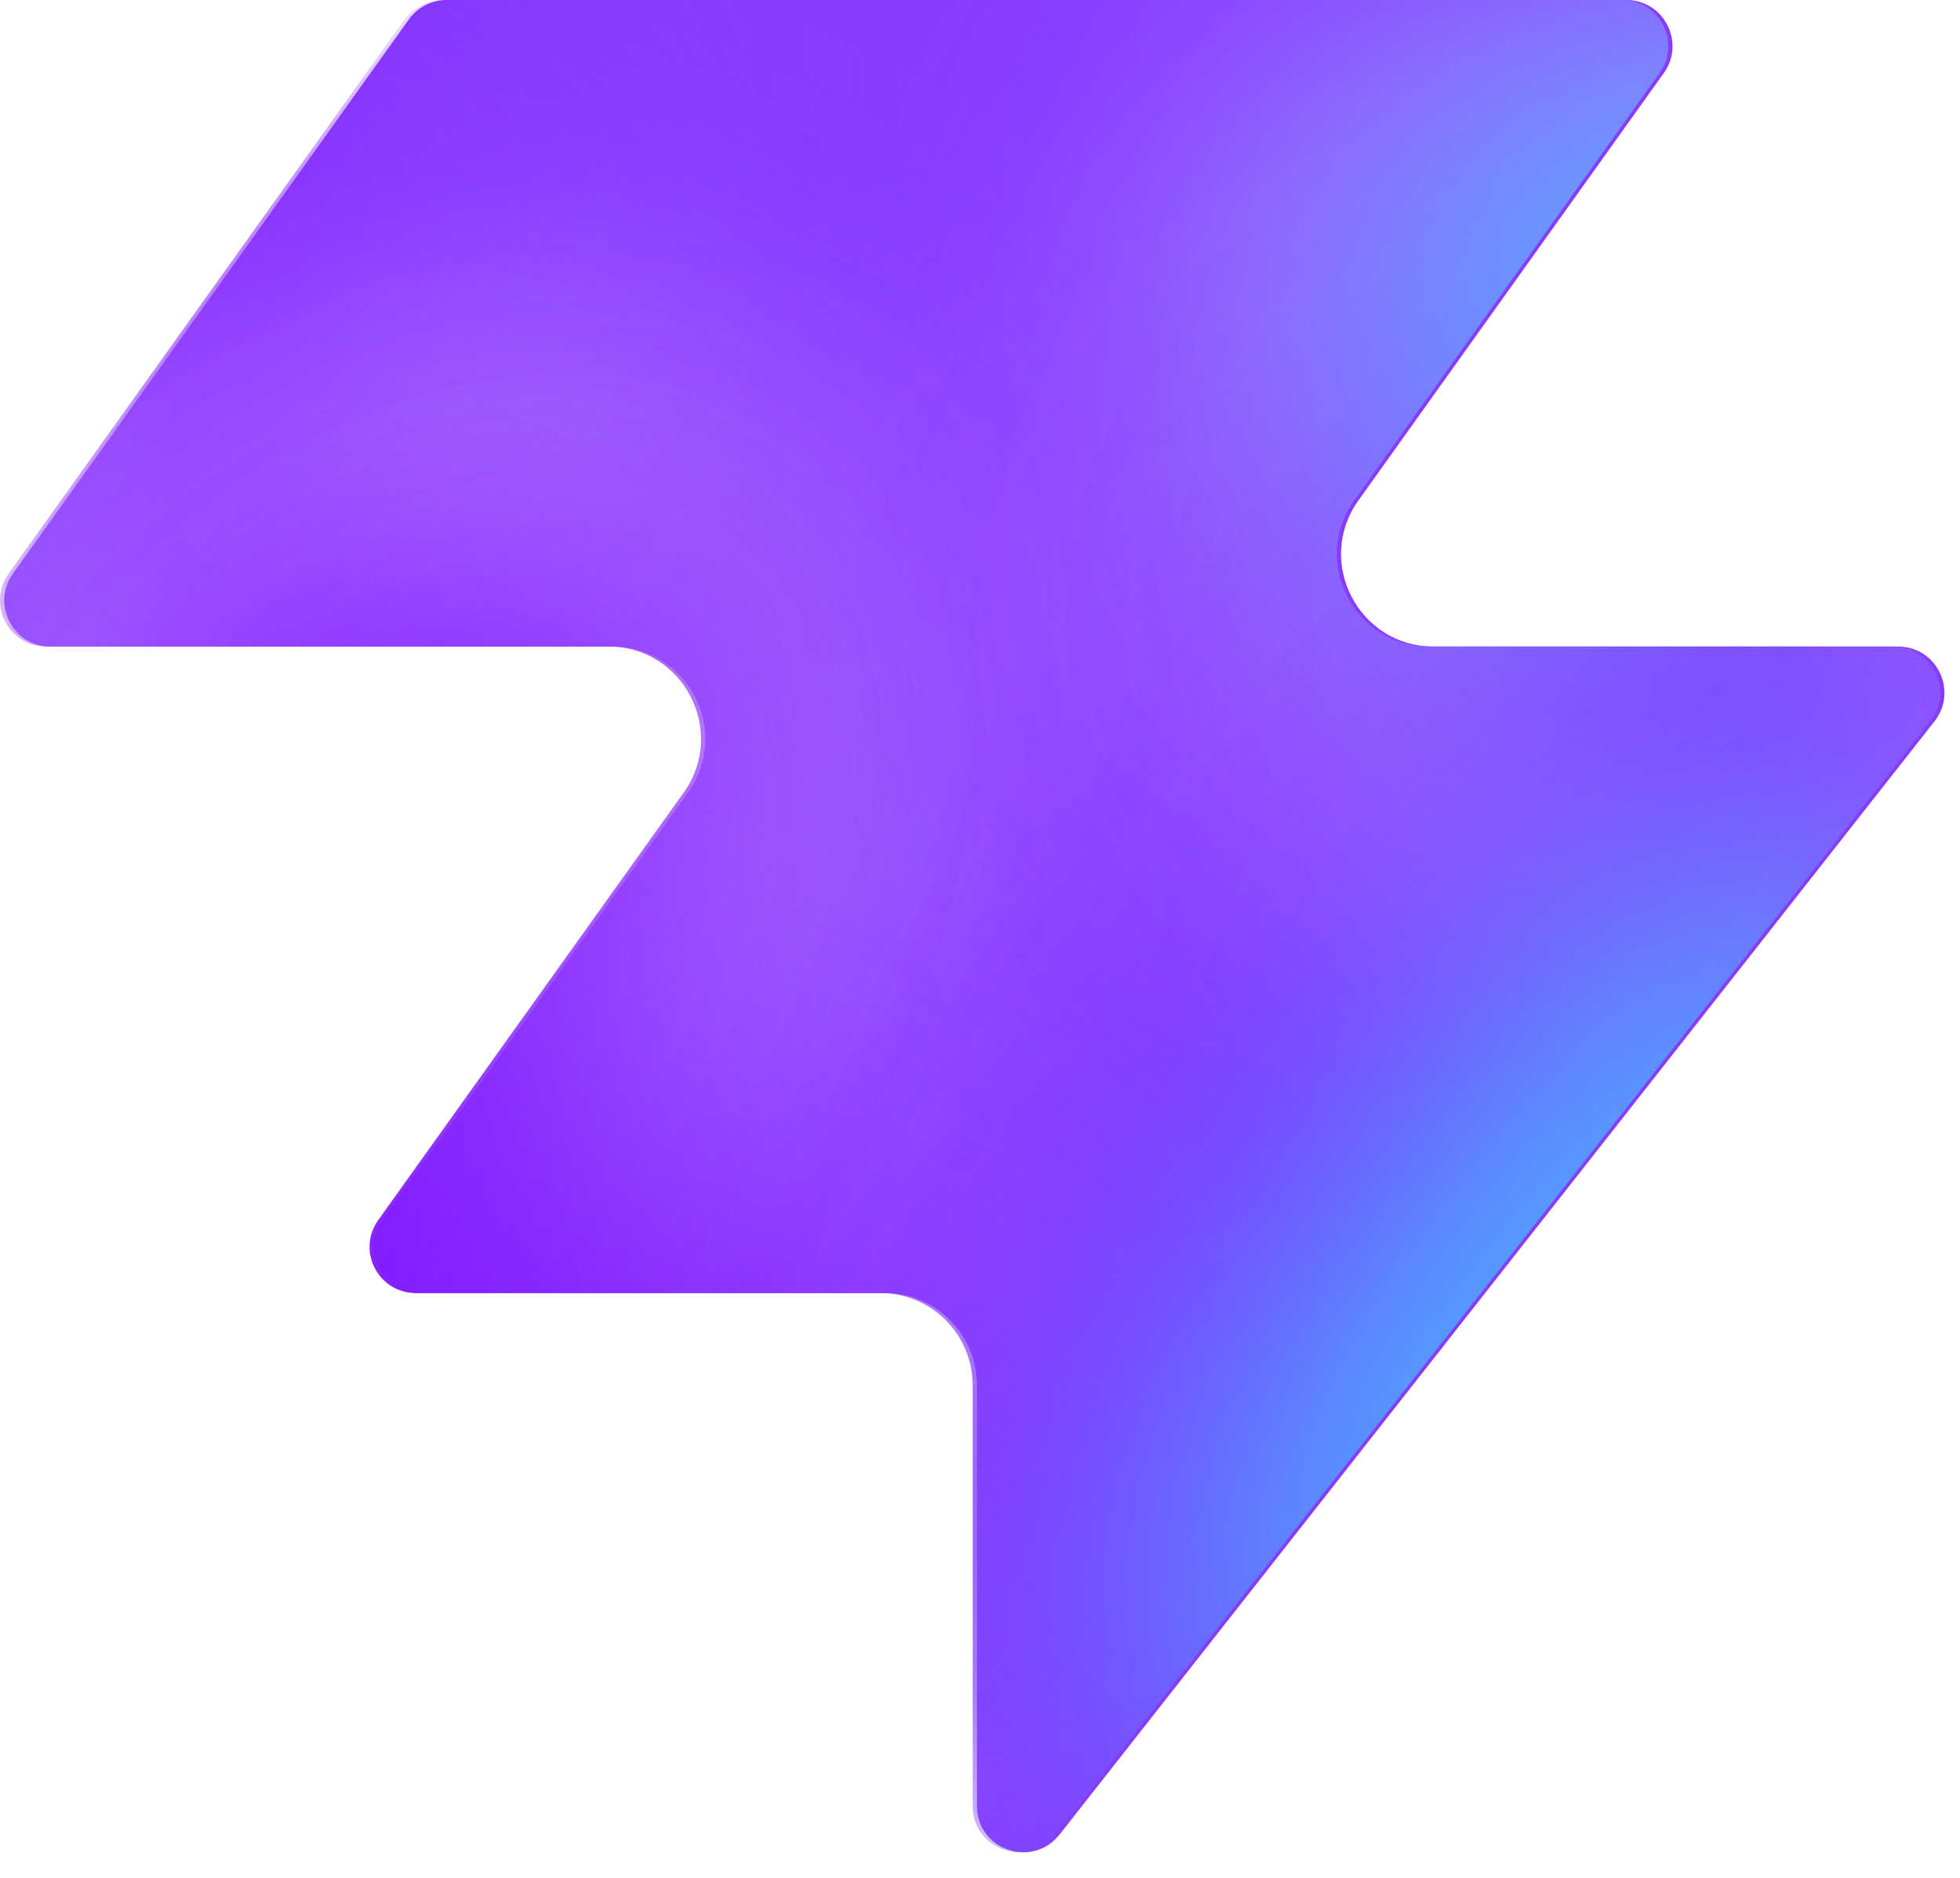
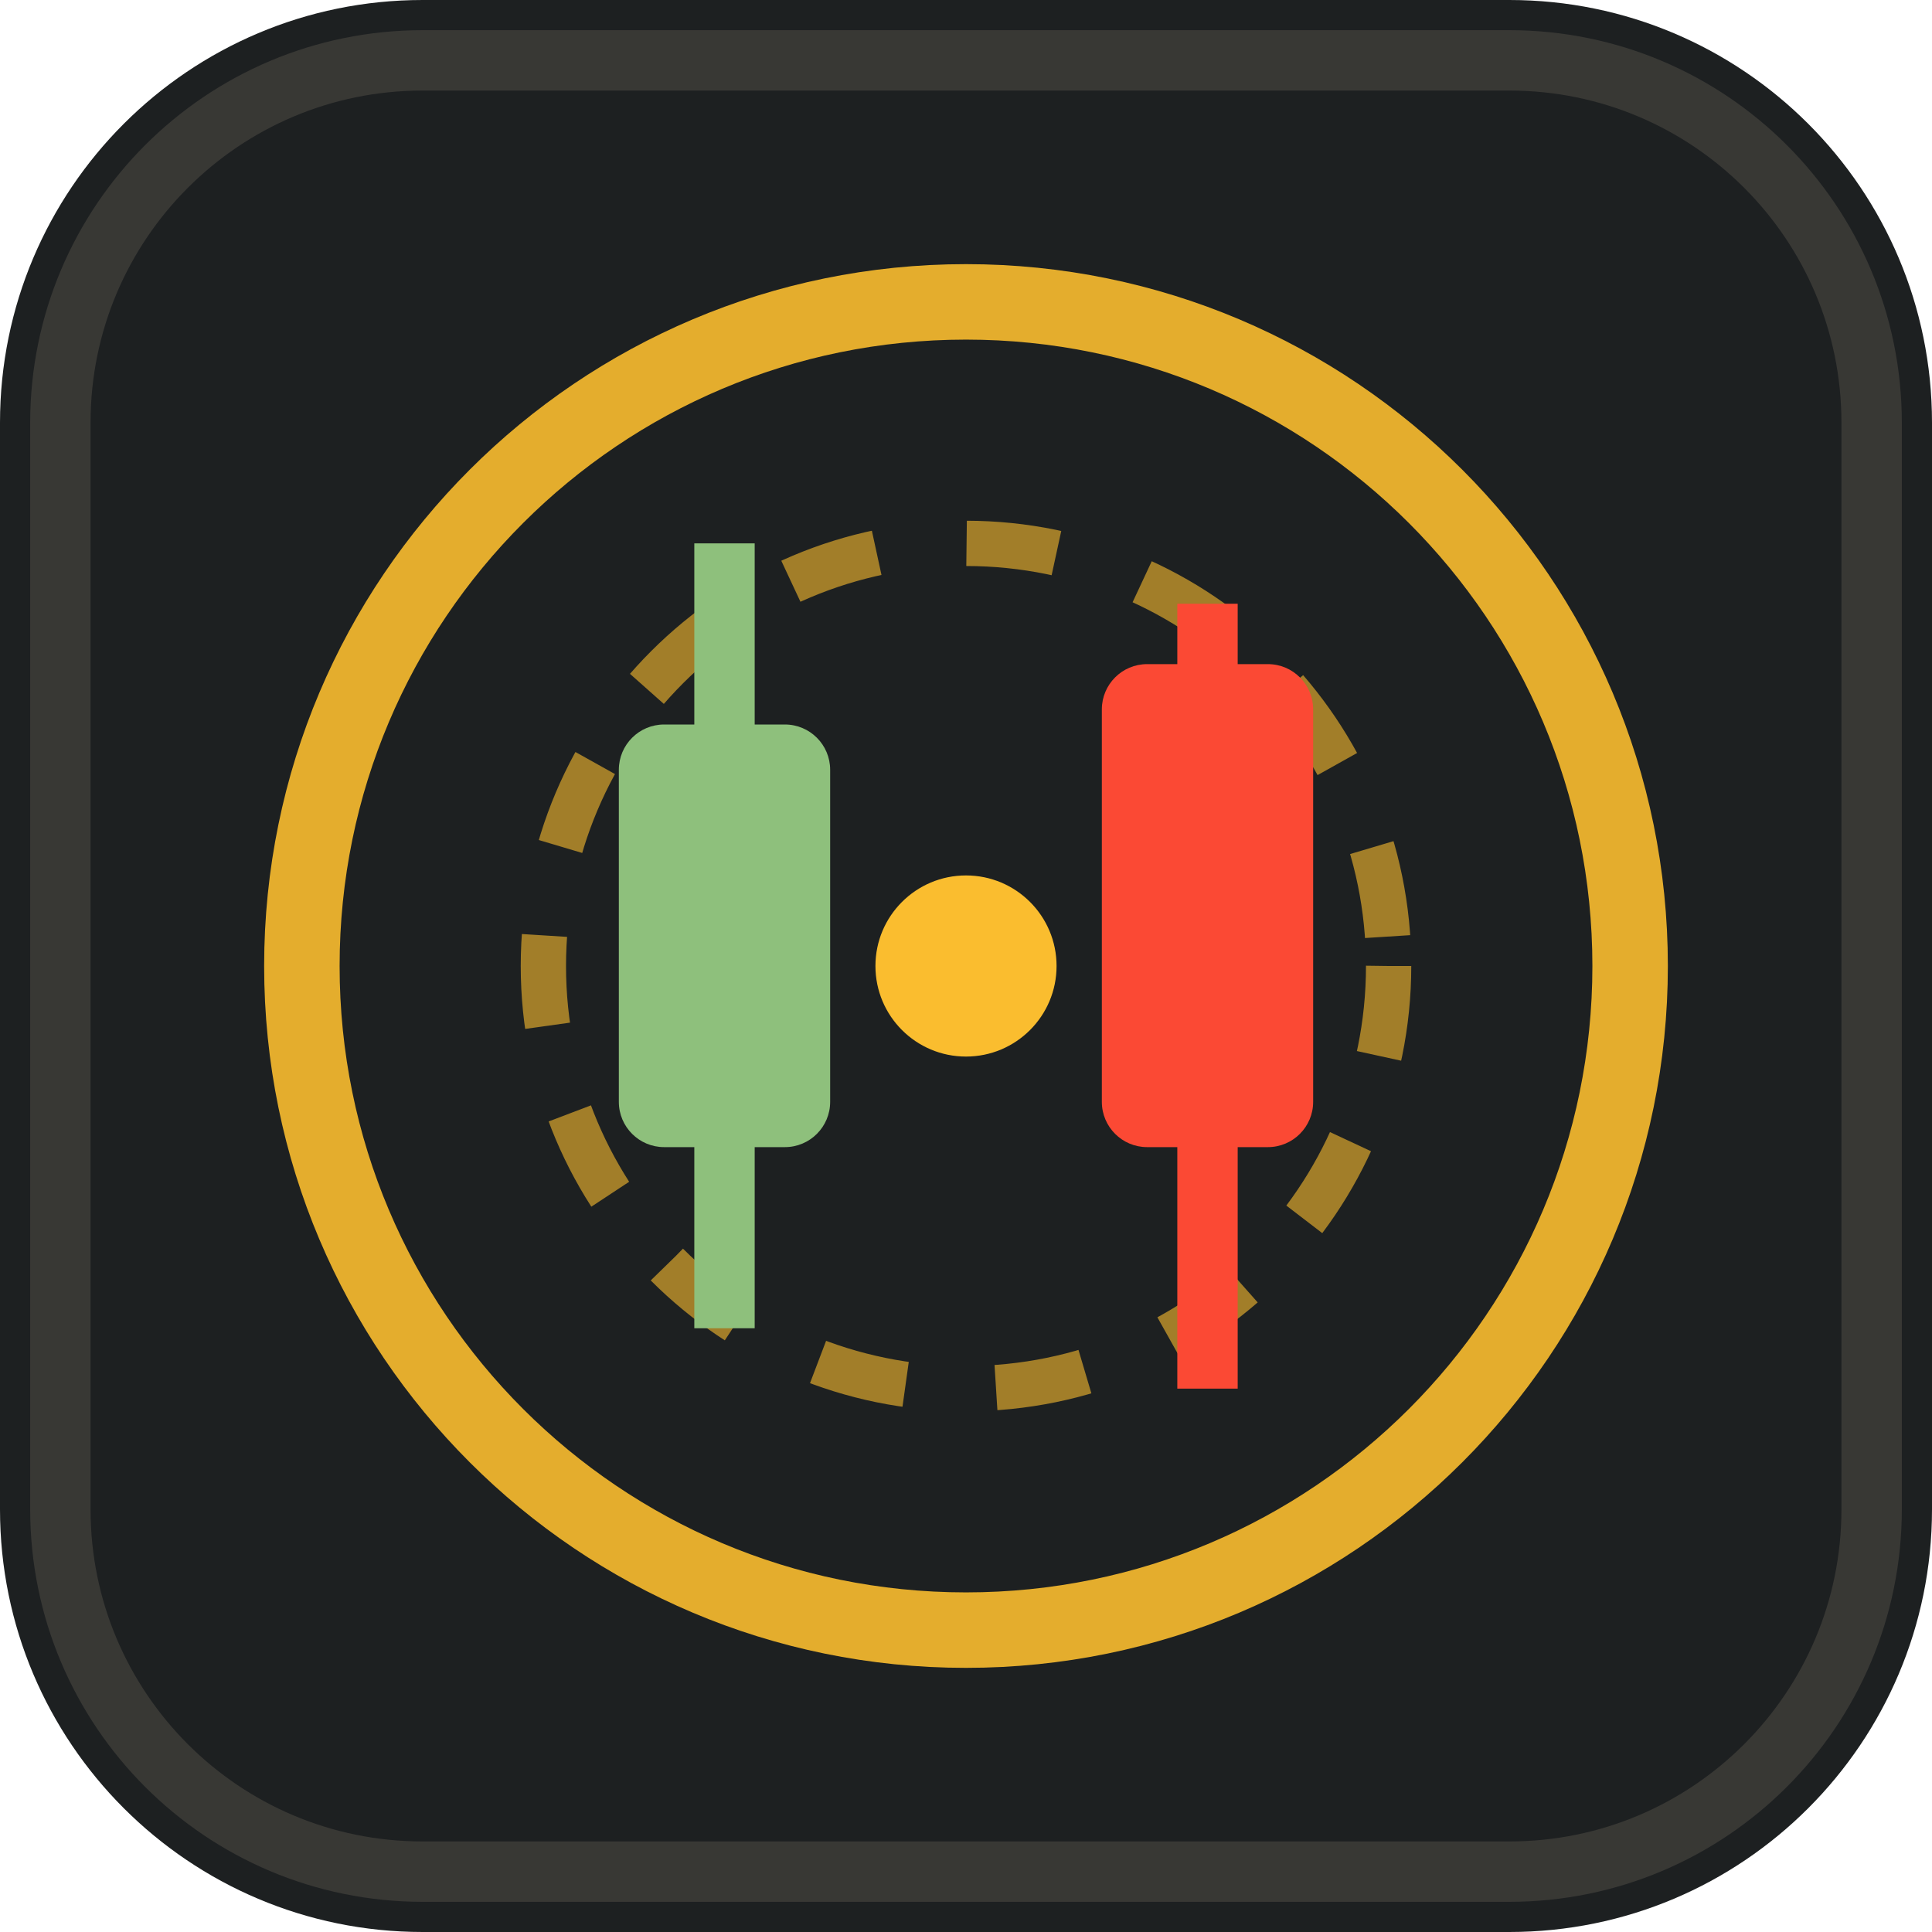
- <svg xmlns="http://www.w3.org/2000/svg" width="48" height="46" fill="none" viewBox="0 0 48 46">
-   <path fill="#863bff" d="M25.946 44.938c-.664.845-2.021.375-2.021-.698V33.937a2.26 2.26 0 0 0-2.262-2.262H10.287c-.92 0-1.456-1.04-.92-1.788l7.48-10.471c1.07-1.497 0-3.578-1.842-3.578H1.237c-.92 0-1.456-1.04-.92-1.788L10.013.474c.214-.297.556-.474.92-.474h28.894c.92 0 1.456 1.04.92 1.788l-7.48 10.471c-1.07 1.498 0 3.579 1.842 3.579h11.377c.943 0 1.473 1.088.89 1.83L25.947 44.94z" style="fill:#863bff;fill:color(display-p3 .525 .23 1);fill-opacity:1" />
-   <mask id="a" width="48" height="46" x="0" y="0" maskUnits="userSpaceOnUse" style="mask-type:alpha">
-     <path fill="#000" d="M25.842 44.938c-.664.844-2.021.375-2.021-.698V33.937a2.26 2.26 0 0 0-2.262-2.262H10.183c-.92 0-1.456-1.04-.92-1.788l7.48-10.471c1.07-1.498 0-3.579-1.842-3.579H1.133c-.92 0-1.456-1.04-.92-1.787L9.91.473c.214-.297.556-.474.92-.474h28.894c.92 0 1.456 1.04.92 1.788l-7.48 10.471c-1.07 1.498 0 3.578 1.842 3.578h11.377c.943 0 1.473 1.088.89 1.832L25.843 44.94z" style="fill:#000;fill-opacity:1" />
-   </mask>
-   <g mask="url(#a)">
-     <g filter="url(#b)">
-       <ellipse cx="5.508" cy="14.704" fill="#ede6ff" rx="5.508" ry="14.704" style="fill:#ede6ff;fill:color(display-p3 .927 .903 1);fill-opacity:1" transform="matrix(.00324 1 1 -.00324 -4.47 31.516)" />
-     </g>
-     <g filter="url(#c)">
-       <ellipse cx="10.399" cy="29.851" fill="#ede6ff" rx="10.399" ry="29.851" style="fill:#ede6ff;fill:color(display-p3 .927 .903 1);fill-opacity:1" transform="matrix(.00324 1 1 -.00324 -39.328 7.883)" />
-     </g>
-     <g filter="url(#d)">
-       <ellipse cx="5.508" cy="30.487" fill="#7e14ff" rx="5.508" ry="30.487" style="fill:#7e14ff;fill:color(display-p3 .492 .077 1);fill-opacity:1" transform="rotate(89.814 -25.913 -14.639)scale(1 -1)" />
-     </g>
-     <g filter="url(#e)">
-       <ellipse cx="5.508" cy="30.599" fill="#7e14ff" rx="5.508" ry="30.599" style="fill:#7e14ff;fill:color(display-p3 .492 .077 1);fill-opacity:1" transform="rotate(89.814 -32.644 -3.334)scale(1 -1)" />
-     </g>
-     <g filter="url(#f)">
-       <ellipse cx="5.508" cy="30.599" fill="#7e14ff" rx="5.508" ry="30.599" style="fill:#7e14ff;fill:color(display-p3 .492 .077 1);fill-opacity:1" transform="matrix(.00324 1 1 -.00324 -34.34 30.47)" />
-     </g>
-     <g filter="url(#g)">
-       <ellipse cx="14.072" cy="22.078" fill="#ede6ff" rx="14.072" ry="22.078" style="fill:#ede6ff;fill:color(display-p3 .927 .903 1);fill-opacity:1" transform="rotate(93.35 24.506 48.493)scale(-1 1)" />
-     </g>
-     <g filter="url(#h)">
-       <ellipse cx="3.47" cy="21.501" fill="#7e14ff" rx="3.47" ry="21.501" style="fill:#7e14ff;fill:color(display-p3 .492 .077 1);fill-opacity:1" transform="rotate(89.009 28.708 47.59)scale(-1 1)" />
-     </g>
-     <g filter="url(#i)">
-       <ellipse cx="3.47" cy="21.501" fill="#7e14ff" rx="3.47" ry="21.501" style="fill:#7e14ff;fill:color(display-p3 .492 .077 1);fill-opacity:1" transform="rotate(89.009 28.708 47.59)scale(-1 1)" />
-     </g>
-     <g filter="url(#j)">
-       <ellipse cx=".387" cy="8.972" fill="#7e14ff" rx="4.407" ry="29.108" style="fill:#7e14ff;fill:color(display-p3 .492 .077 1);fill-opacity:1" transform="rotate(39.51 .387 8.972)" />
-     </g>
-     <g filter="url(#k)">
-       <ellipse cx="47.523" cy="-6.092" fill="#7e14ff" rx="4.407" ry="29.108" style="fill:#7e14ff;fill:color(display-p3 .492 .077 1);fill-opacity:1" transform="rotate(37.892 47.523 -6.092)" />
-     </g>
-     <g filter="url(#l)">
-       <ellipse cx="41.412" cy="6.333" fill="#47bfff" rx="5.971" ry="9.665" style="fill:#47bfff;fill:color(display-p3 .28 .748 1);fill-opacity:1" transform="rotate(37.892 41.412 6.333)" />
-     </g>
-     <g filter="url(#m)">
-       <ellipse cx="-1.879" cy="38.332" fill="#7e14ff" rx="4.407" ry="29.108" style="fill:#7e14ff;fill:color(display-p3 .492 .077 1);fill-opacity:1" transform="rotate(37.892 -1.88 38.332)" />
-     </g>
-     <g filter="url(#n)">
-       <ellipse cx="-1.879" cy="38.332" fill="#7e14ff" rx="4.407" ry="29.108" style="fill:#7e14ff;fill:color(display-p3 .492 .077 1);fill-opacity:1" transform="rotate(37.892 -1.88 38.332)" />
-     </g>
-     <g filter="url(#o)">
-       <ellipse cx="35.651" cy="29.907" fill="#7e14ff" rx="4.407" ry="29.108" style="fill:#7e14ff;fill:color(display-p3 .492 .077 1);fill-opacity:1" transform="rotate(37.892 35.651 29.907)" />
-     </g>
-     <g filter="url(#p)">
-       <ellipse cx="38.418" cy="32.4" fill="#47bfff" rx="5.971" ry="15.297" style="fill:#47bfff;fill:color(display-p3 .28 .748 1);fill-opacity:1" transform="rotate(37.892 38.418 32.4)" />
-     </g>
-   </g>
-   <defs>
-     <filter id="b" width="60.045" height="41.654" x="-19.77" y="16.149" color-interpolation-filters="sRGB" filterUnits="userSpaceOnUse">
-       <feFlood flood-opacity="0" result="BackgroundImageFix" />
-       <feBlend in="SourceGraphic" in2="BackgroundImageFix" result="shape" />
-       <feGaussianBlur result="effect1_foregroundBlur_2002_17158" stdDeviation="7.659" />
-     </filter>
-     <filter id="c" width="90.34" height="51.437" x="-54.613" y="-7.533" color-interpolation-filters="sRGB" filterUnits="userSpaceOnUse">
-       <feFlood flood-opacity="0" result="BackgroundImageFix" />
-       <feBlend in="SourceGraphic" in2="BackgroundImageFix" result="shape" />
-       <feGaussianBlur result="effect1_foregroundBlur_2002_17158" stdDeviation="7.659" />
-     </filter>
-     <filter id="d" width="79.355" height="29.4" x="-49.64" y="2.03" color-interpolation-filters="sRGB" filterUnits="userSpaceOnUse">
-       <feFlood flood-opacity="0" result="BackgroundImageFix" />
-       <feBlend in="SourceGraphic" in2="BackgroundImageFix" result="shape" />
-       <feGaussianBlur result="effect1_foregroundBlur_2002_17158" stdDeviation="4.596" />
-     </filter>
-     <filter id="e" width="79.579" height="29.4" x="-45.045" y="20.029" color-interpolation-filters="sRGB" filterUnits="userSpaceOnUse">
-       <feFlood flood-opacity="0" result="BackgroundImageFix" />
-       <feBlend in="SourceGraphic" in2="BackgroundImageFix" result="shape" />
-       <feGaussianBlur result="effect1_foregroundBlur_2002_17158" stdDeviation="4.596" />
-     </filter>
-     <filter id="f" width="79.579" height="29.4" x="-43.513" y="21.178" color-interpolation-filters="sRGB" filterUnits="userSpaceOnUse">
-       <feFlood flood-opacity="0" result="BackgroundImageFix" />
-       <feBlend in="SourceGraphic" in2="BackgroundImageFix" result="shape" />
-       <feGaussianBlur result="effect1_foregroundBlur_2002_17158" stdDeviation="4.596" />
-     </filter>
-     <filter id="g" width="74.749" height="58.852" x="15.756" y="-17.901" color-interpolation-filters="sRGB" filterUnits="userSpaceOnUse">
-       <feFlood flood-opacity="0" result="BackgroundImageFix" />
-       <feBlend in="SourceGraphic" in2="BackgroundImageFix" result="shape" />
-       <feGaussianBlur result="effect1_foregroundBlur_2002_17158" stdDeviation="7.659" />
-     </filter>
-     <filter id="h" width="61.377" height="25.362" x="23.548" y="2.284" color-interpolation-filters="sRGB" filterUnits="userSpaceOnUse">
-       <feFlood flood-opacity="0" result="BackgroundImageFix" />
-       <feBlend in="SourceGraphic" in2="BackgroundImageFix" result="shape" />
-       <feGaussianBlur result="effect1_foregroundBlur_2002_17158" stdDeviation="4.596" />
-     </filter>
-     <filter id="i" width="61.377" height="25.362" x="23.548" y="2.284" color-interpolation-filters="sRGB" filterUnits="userSpaceOnUse">
-       <feFlood flood-opacity="0" result="BackgroundImageFix" />
-       <feBlend in="SourceGraphic" in2="BackgroundImageFix" result="shape" />
-       <feGaussianBlur result="effect1_foregroundBlur_2002_17158" stdDeviation="4.596" />
-     </filter>
-     <filter id="j" width="56.045" height="63.649" x="-27.636" y="-22.853" color-interpolation-filters="sRGB" filterUnits="userSpaceOnUse">
-       <feFlood flood-opacity="0" result="BackgroundImageFix" />
-       <feBlend in="SourceGraphic" in2="BackgroundImageFix" result="shape" />
-       <feGaussianBlur result="effect1_foregroundBlur_2002_17158" stdDeviation="4.596" />
-     </filter>
-     <filter id="k" width="54.814" height="64.646" x="20.116" y="-38.415" color-interpolation-filters="sRGB" filterUnits="userSpaceOnUse">
-       <feFlood flood-opacity="0" result="BackgroundImageFix" />
-       <feBlend in="SourceGraphic" in2="BackgroundImageFix" result="shape" />
-       <feGaussianBlur result="effect1_foregroundBlur_2002_17158" stdDeviation="4.596" />
-     </filter>
-     <filter id="l" width="33.541" height="35.313" x="24.641" y="-11.323" color-interpolation-filters="sRGB" filterUnits="userSpaceOnUse">
-       <feFlood flood-opacity="0" result="BackgroundImageFix" />
-       <feBlend in="SourceGraphic" in2="BackgroundImageFix" result="shape" />
-       <feGaussianBlur result="effect1_foregroundBlur_2002_17158" stdDeviation="4.596" />
-     </filter>
-     <filter id="m" width="54.814" height="64.646" x="-29.286" y="6.009" color-interpolation-filters="sRGB" filterUnits="userSpaceOnUse">
-       <feFlood flood-opacity="0" result="BackgroundImageFix" />
-       <feBlend in="SourceGraphic" in2="BackgroundImageFix" result="shape" />
-       <feGaussianBlur result="effect1_foregroundBlur_2002_17158" stdDeviation="4.596" />
-     </filter>
-     <filter id="n" width="54.814" height="64.646" x="-29.286" y="6.009" color-interpolation-filters="sRGB" filterUnits="userSpaceOnUse">
-       <feFlood flood-opacity="0" result="BackgroundImageFix" />
-       <feBlend in="SourceGraphic" in2="BackgroundImageFix" result="shape" />
-       <feGaussianBlur result="effect1_foregroundBlur_2002_17158" stdDeviation="4.596" />
-     </filter>
-     <filter id="o" width="54.814" height="64.646" x="8.244" y="-2.416" color-interpolation-filters="sRGB" filterUnits="userSpaceOnUse">
-       <feFlood flood-opacity="0" result="BackgroundImageFix" />
-       <feBlend in="SourceGraphic" in2="BackgroundImageFix" result="shape" />
-       <feGaussianBlur result="effect1_foregroundBlur_2002_17158" stdDeviation="4.596" />
-     </filter>
-     <filter id="p" width="39.409" height="43.623" x="18.713" y="10.588" color-interpolation-filters="sRGB" filterUnits="userSpaceOnUse">
-       <feFlood flood-opacity="0" result="BackgroundImageFix" />
-       <feBlend in="SourceGraphic" in2="BackgroundImageFix" result="shape" />
-       <feGaussianBlur result="effect1_foregroundBlur_2002_17158" stdDeviation="4.596" />
-     </filter>
-   </defs>
+ <svg xmlns="http://www.w3.org/2000/svg" viewBox="0 0 64 64" width="64" height="64">
+   <rect width="64" height="64" rx="14" fill="#1d2021" />
+   <rect x="2" y="2" width="60" height="60" rx="12" fill="none" stroke="rgba(168,153,132,0.2)" stroke-width="2" />
+   <circle cx="32" cy="32" r="22" fill="none" stroke="#fabd2f" stroke-width="2.5" stroke-opacity="0.9" />
+   <circle cx="32" cy="32" r="14" fill="none" stroke="#fabd2f" stroke-width="1.5" stroke-dasharray="3 3" stroke-opacity="0.6" />
+   <line x1="24" y1="18" x2="24" y2="44" stroke="#8ec07c" stroke-width="2" />
+   <rect x="20.5" y="24" width="7" height="14" rx="1.5" fill="#8ec07c" />
+   <line x1="40" y1="20" x2="40" y2="46" stroke="#fb4934" stroke-width="2" />
+   <rect x="36.5" y="22" width="7" height="16" rx="1.5" fill="#fb4934" />
+   <circle cx="32" cy="32" r="3" fill="#fabd2f" />
</svg>
